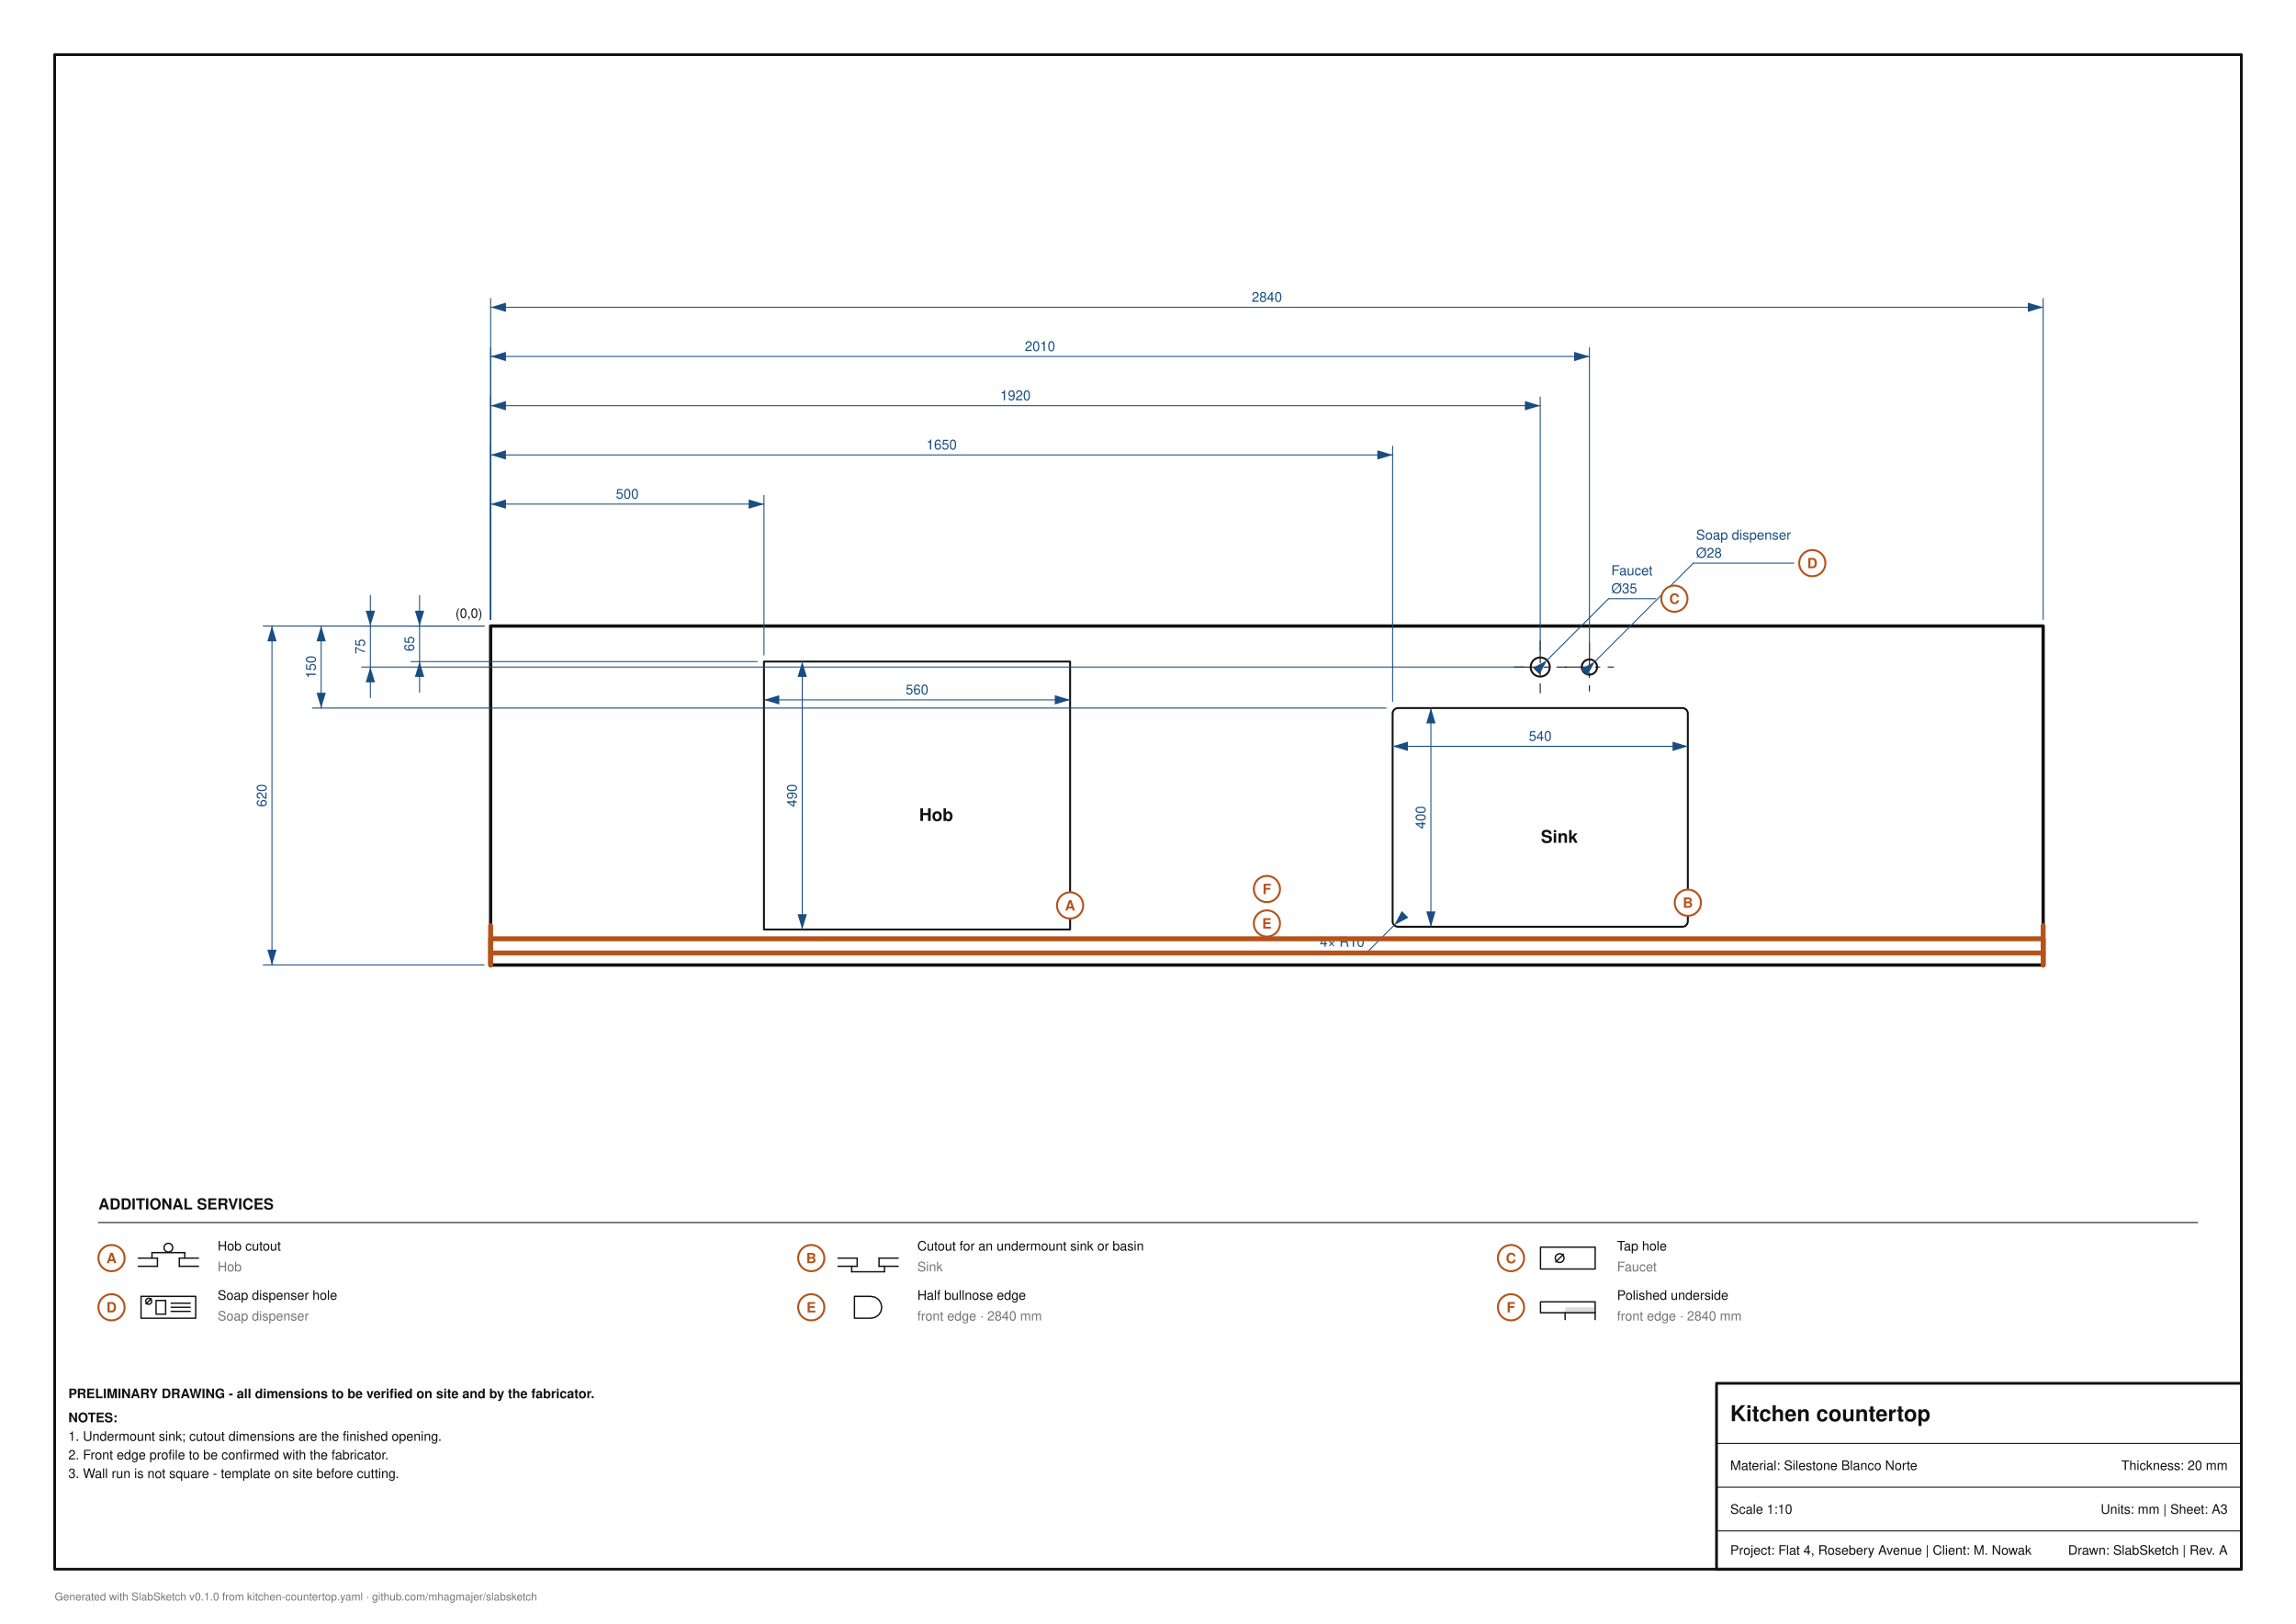
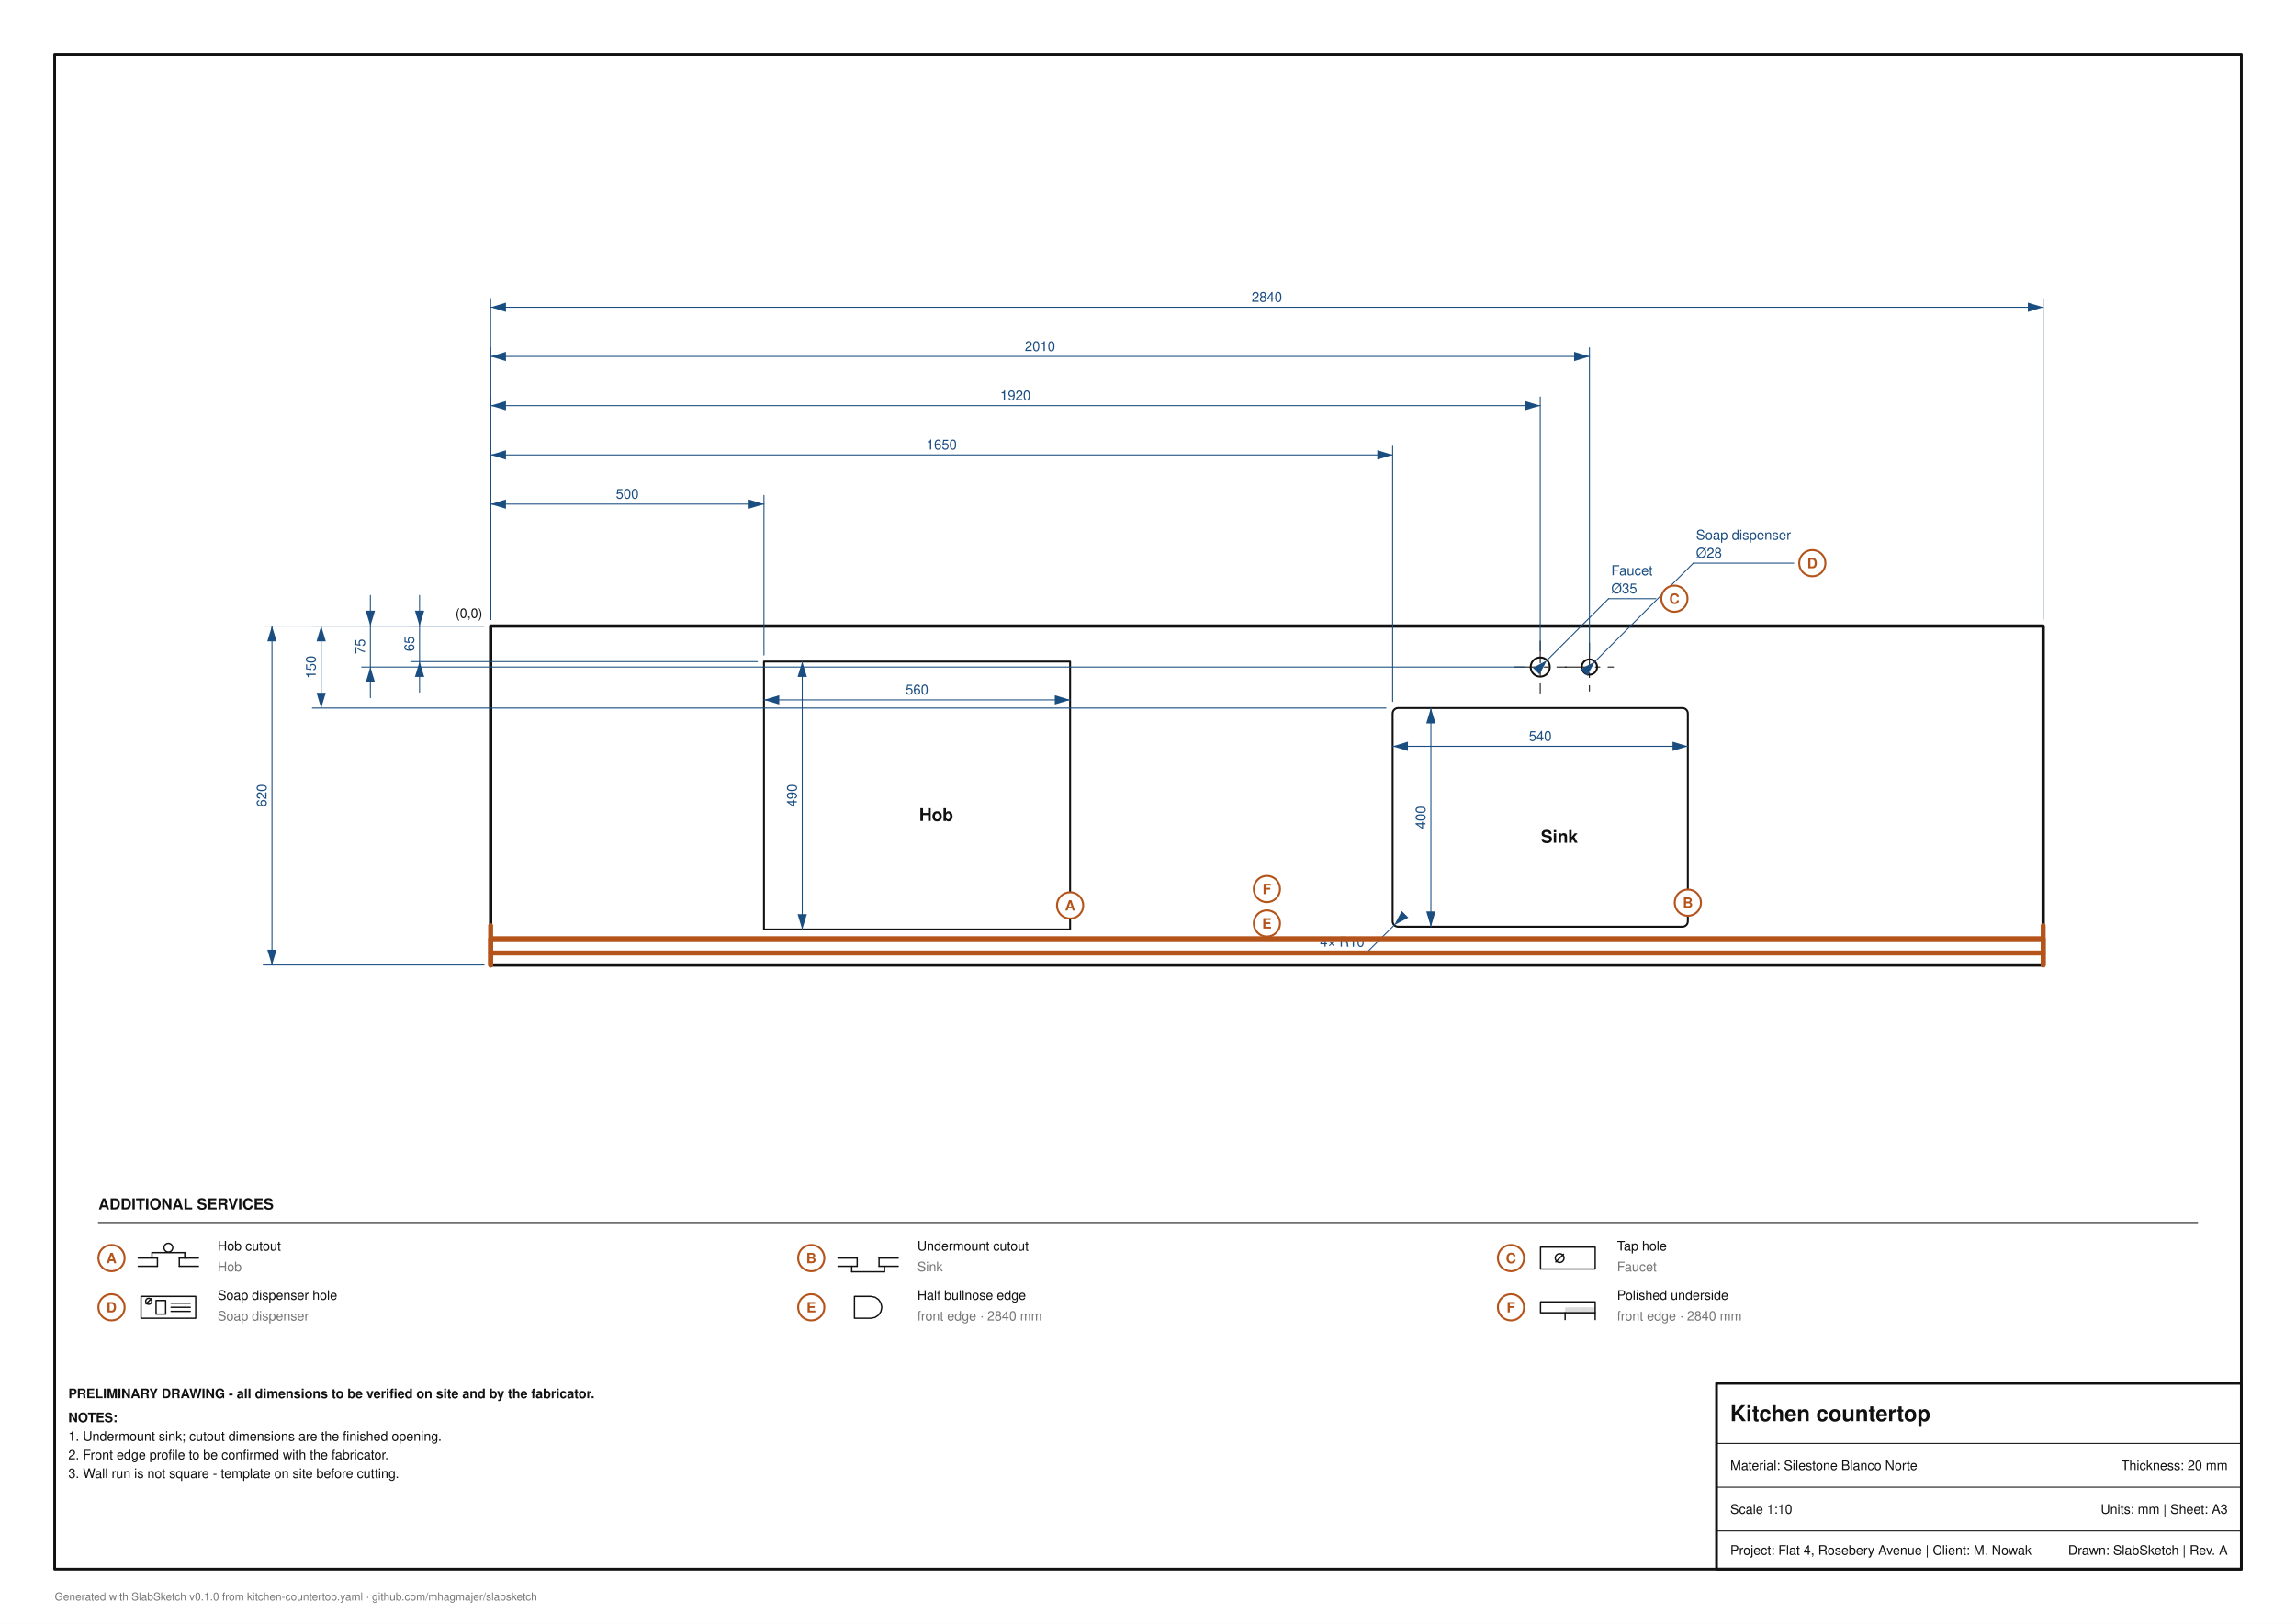
<svg xmlns="http://www.w3.org/2000/svg" version="1.1" width="420mm" height="297mm" viewBox="0 0 420 297">
  <rect x="0" y="0" width="420" height="297" fill="#ffffff" />
  <g fill="none" stroke="none" stroke-linecap="round" stroke-linejoin="round" font-family="Helvetica, Arial, sans-serif" shape-rendering="geometricPrecision">
    <g id="frame">
      <polygon points="10,10 410,10 410,287 10,287" stroke="#111111" stroke-width="0.5" fill="none" />
      <polygon points="314,253 410,253 410,287 314,287" stroke="#111111" stroke-width="0.5" fill="none" />
      <line x1="314" y1="264" x2="410" y2="264" stroke="#111111" stroke-width="0.18" />
      <line x1="314" y1="272" x2="410" y2="272" stroke="#111111" stroke-width="0.18" />
      <line x1="314" y1="280" x2="410" y2="280" stroke="#111111" stroke-width="0.18" />
      <line x1="18" y1="223.6" x2="402" y2="223.6" stroke="#111111" stroke-width="0.18" />
    </g>
    <g id="outline">
      <polygon points="89.75,114.5 373.75,114.5 373.75,176.5 89.75,176.5" stroke="#111111" stroke-width="0.6" fill="none" />
    </g>
    <g id="cutout">
      <polygon points="139.75,121 195.75,121 195.75,170 139.75,170" stroke="#111111" stroke-width="0.35" fill="none" />
      <polygon points="254.75,130.5 254.769,130.305 254.826,130.117 254.919,129.944 255.043,129.793 255.194,129.669 255.367,129.576 255.555,129.519 255.75,129.5 307.75,129.5 307.945,129.519 308.133,129.576 308.306,129.669 308.457,129.793 308.581,129.944 308.674,130.117 308.731,130.305 308.75,130.5 308.75,168.5 308.731,168.695 308.674,168.883 308.581,169.056 308.457,169.207 308.306,169.331 308.133,169.424 307.945,169.481 307.75,169.5 255.75,169.5 255.555,169.481 255.367,169.424 255.194,169.331 255.043,169.207 254.919,169.056 254.826,168.883 254.769,168.695 254.75,168.5" stroke="#111111" stroke-width="0.35" fill="none" />
    </g>
    <g id="hole">
      <circle cx="281.75" cy="122" r="1.75" stroke="#111111" stroke-width="0.35" fill="none" />
      <circle cx="290.75" cy="122" r="1.4" stroke="#111111" stroke-width="0.35" fill="none" />
    </g>
    <g id="centreline">
      <line x1="277" y1="122" x2="286.5" y2="122" stroke="#111111" stroke-width="0.18" stroke-dasharray="4 1.5 0.8 1.5" />
      <line x1="281.75" y1="117.25" x2="281.75" y2="126.75" stroke="#111111" stroke-width="0.18" stroke-dasharray="4 1.5 0.8 1.5" />
      <line x1="286.35" y1="122" x2="295.15" y2="122" stroke="#111111" stroke-width="0.18" stroke-dasharray="4 1.5 0.8 1.5" />
      <line x1="290.75" y1="117.6" x2="290.75" y2="126.4" stroke="#111111" stroke-width="0.18" stroke-dasharray="4 1.5 0.8 1.5" />
    </g>
    <g id="dimension">
      <line x1="255.043" y1="169.207" x2="250.093" y2="174.157" stroke="#1a4d80" stroke-width="0.18" />
      <line x1="250.093" y1="174.157" x2="240.963" y2="174.157" stroke="#1a4d80" stroke-width="0.18" />
      <polygon points="255.043,169.207 257.624,167.828 256.422,166.626" fill="#1a4d80" />
      <text x="249.593" y="173.157" dy="0" font-size="2.5" fill="#1a4d80" text-anchor="end">4× R10</text>
      <line x1="139.75" y1="128" x2="195.75" y2="128" stroke="#1a4d80" stroke-width="0.18" />
      <polygon points="139.75,128 142.55,128.85 142.55,127.15" fill="#1a4d80" />
      <polygon points="195.75,128 192.95,127.15 192.95,128.85" fill="#1a4d80" />
      <text x="167.75" y="127" dy="0" font-size="2.5" fill="#1a4d80" text-anchor="middle">560</text>
      <line x1="254.75" y1="136.5" x2="308.75" y2="136.5" stroke="#1a4d80" stroke-width="0.18" />
      <polygon points="254.75,136.5 257.55,137.35 257.55,135.65" fill="#1a4d80" />
      <polygon points="308.75,136.5 305.95,135.65 305.95,137.35" fill="#1a4d80" />
      <text x="281.75" y="135.5" dy="0" font-size="2.5" fill="#1a4d80" text-anchor="middle">540</text>
      <line x1="89.75" y1="113.3" x2="89.75" y2="90.6" stroke="#1a4d80" stroke-width="0.18" />
      <line x1="139.75" y1="119.8" x2="139.75" y2="90.6" stroke="#1a4d80" stroke-width="0.18" />
      <line x1="89.75" y1="92.2" x2="139.75" y2="92.2" stroke="#1a4d80" stroke-width="0.18" />
      <polygon points="89.75,92.2 92.55,93.05 92.55,91.35" fill="#1a4d80" />
      <polygon points="139.75,92.2 136.95,91.35 136.95,93.05" fill="#1a4d80" />
      <text x="114.75" y="91.2" dy="0" font-size="2.5" fill="#1a4d80" text-anchor="middle">500</text>
      <line x1="89.75" y1="113.3" x2="89.75" y2="81.6" stroke="#1a4d80" stroke-width="0.18" />
      <line x1="254.75" y1="128.3" x2="254.75" y2="81.6" stroke="#1a4d80" stroke-width="0.18" />
      <line x1="89.75" y1="83.2" x2="254.75" y2="83.2" stroke="#1a4d80" stroke-width="0.18" />
      <polygon points="89.75,83.2 92.55,84.05 92.55,82.35" fill="#1a4d80" />
      <polygon points="254.75,83.2 251.95,82.35 251.95,84.05" fill="#1a4d80" />
      <text x="172.25" y="82.2" dy="0" font-size="2.5" fill="#1a4d80" text-anchor="middle">1650</text>
      <line x1="89.75" y1="113.3" x2="89.75" y2="72.6" stroke="#1a4d80" stroke-width="0.18" />
      <line x1="281.75" y1="119.05" x2="281.75" y2="72.6" stroke="#1a4d80" stroke-width="0.18" />
      <line x1="89.75" y1="74.2" x2="281.75" y2="74.2" stroke="#1a4d80" stroke-width="0.18" />
      <polygon points="89.75,74.2 92.55,75.05 92.55,73.35" fill="#1a4d80" />
      <polygon points="281.75,74.2 278.95,73.35 278.95,75.05" fill="#1a4d80" />
      <text x="185.75" y="73.2" dy="0" font-size="2.5" fill="#1a4d80" text-anchor="middle">1920</text>
      <line x1="89.75" y1="113.3" x2="89.75" y2="63.6" stroke="#1a4d80" stroke-width="0.18" />
      <line x1="290.75" y1="119.4" x2="290.75" y2="63.6" stroke="#1a4d80" stroke-width="0.18" />
      <line x1="89.75" y1="65.2" x2="290.75" y2="65.2" stroke="#1a4d80" stroke-width="0.18" />
      <polygon points="89.75,65.2 92.55,66.05 92.55,64.35" fill="#1a4d80" />
      <polygon points="290.75,65.2 287.95,64.35 287.95,66.05" fill="#1a4d80" />
      <text x="190.25" y="64.2" dy="0" font-size="2.5" fill="#1a4d80" text-anchor="middle">2010</text>
      <line x1="89.75" y1="113.3" x2="89.75" y2="54.6" stroke="#1a4d80" stroke-width="0.18" />
      <line x1="373.75" y1="113.3" x2="373.75" y2="54.6" stroke="#1a4d80" stroke-width="0.18" />
      <line x1="89.75" y1="56.2" x2="373.75" y2="56.2" stroke="#1a4d80" stroke-width="0.18" />
      <polygon points="89.75,56.2 92.55,57.05 92.55,55.35" fill="#1a4d80" />
      <polygon points="373.75,56.2 370.95,55.35 370.95,57.05" fill="#1a4d80" />
      <text x="231.75" y="55.2" dy="0" font-size="2.5" fill="#1a4d80" text-anchor="middle">2840</text>
      <line x1="146.75" y1="121" x2="146.75" y2="170" stroke="#1a4d80" stroke-width="0.18" />
      <polygon points="146.75,121 145.9,123.8 147.6,123.8" fill="#1a4d80" />
      <polygon points="146.75,170 147.6,167.2 145.9,167.2" fill="#1a4d80" />
      <text x="145.75" y="145.5" dy="0" font-size="2.5" fill="#1a4d80" text-anchor="middle" transform="rotate(-90 145.75 145.5)">490</text>
      <line x1="261.75" y1="129.5" x2="261.75" y2="169.5" stroke="#1a4d80" stroke-width="0.18" />
      <polygon points="261.75,129.5 260.9,132.3 262.6,132.3" fill="#1a4d80" />
      <polygon points="261.75,169.5 262.6,166.7 260.9,166.7" fill="#1a4d80" />
      <text x="260.75" y="149.5" dy="0" font-size="2.5" fill="#1a4d80" text-anchor="middle" transform="rotate(-90 260.75 149.5)">400</text>
      <line x1="88.55" y1="114.5" x2="75.15" y2="114.5" stroke="#1a4d80" stroke-width="0.18" />
      <line x1="138.55" y1="121" x2="75.15" y2="121" stroke="#1a4d80" stroke-width="0.18" />
      <line x1="76.75" y1="108.9" x2="76.75" y2="126.6" stroke="#1a4d80" stroke-width="0.18" />
      <polygon points="76.75,114.5 77.6,111.7 75.9,111.7" fill="#1a4d80" />
      <polygon points="76.75,121 75.9,123.8 77.6,123.8" fill="#1a4d80" />
      <text x="75.75" y="117.75" dy="0" font-size="2.5" fill="#1a4d80" text-anchor="middle" transform="rotate(-90 75.75 117.75)">65</text>
      <line x1="88.55" y1="114.5" x2="57.15" y2="114.5" stroke="#1a4d80" stroke-width="0.18" />
      <line x1="253.55" y1="129.5" x2="57.15" y2="129.5" stroke="#1a4d80" stroke-width="0.18" />
      <line x1="58.75" y1="114.5" x2="58.75" y2="129.5" stroke="#1a4d80" stroke-width="0.18" />
      <polygon points="58.75,114.5 57.9,117.3 59.6,117.3" fill="#1a4d80" />
      <polygon points="58.75,129.5 59.6,126.7 57.9,126.7" fill="#1a4d80" />
      <text x="57.75" y="122" dy="0" font-size="2.5" fill="#1a4d80" text-anchor="middle" transform="rotate(-90 57.75 122)">150</text>
      <line x1="88.55" y1="114.5" x2="66.15" y2="114.5" stroke="#1a4d80" stroke-width="0.18" />
      <line x1="278.8" y1="122" x2="66.15" y2="122" stroke="#1a4d80" stroke-width="0.18" />
      <line x1="67.75" y1="108.9" x2="67.75" y2="127.6" stroke="#1a4d80" stroke-width="0.18" />
      <polygon points="67.75,114.5 68.6,111.7 66.9,111.7" fill="#1a4d80" />
      <polygon points="67.75,122 66.9,124.8 68.6,124.8" fill="#1a4d80" />
      <text x="66.75" y="118.25" dy="0" font-size="2.5" fill="#1a4d80" text-anchor="middle" transform="rotate(-90 66.75 118.25)">75</text>
      <line x1="88.55" y1="114.5" x2="48.15" y2="114.5" stroke="#1a4d80" stroke-width="0.18" />
      <line x1="88.55" y1="176.5" x2="48.15" y2="176.5" stroke="#1a4d80" stroke-width="0.18" />
      <line x1="49.75" y1="114.5" x2="49.75" y2="176.5" stroke="#1a4d80" stroke-width="0.18" />
      <polygon points="49.75,114.5 48.9,117.3 50.6,117.3" fill="#1a4d80" />
      <polygon points="49.75,176.5 50.6,173.7 48.9,173.7" fill="#1a4d80" />
      <text x="48.75" y="145.5" dy="0" font-size="2.5" fill="#1a4d80" text-anchor="middle" transform="rotate(-90 48.75 145.5)">620</text>
      <line x1="282.987" y1="120.763" x2="294.25" y2="109.5" stroke="#1a4d80" stroke-width="0.18" />
      <line x1="294.25" y1="109.5" x2="302.893" y2="109.5" stroke="#1a4d80" stroke-width="0.18" />
      <polygon points="282.987,120.763 280.406,122.141 281.609,123.344" fill="#1a4d80" />
      <text x="294.75" y="105.2" dy="0" font-size="2.5" fill="#1a4d80">Faucet</text>
      <text x="294.75" y="108.5" dy="0" font-size="2.5" fill="#1a4d80">Ø35</text>
      <line x1="291.74" y1="121.01" x2="309.75" y2="103" stroke="#1a4d80" stroke-width="0.18" />
      <line x1="309.75" y1="103" x2="328.12" y2="103" stroke="#1a4d80" stroke-width="0.18" />
      <polygon points="291.74,121.01 289.159,122.389 290.361,123.591" fill="#1a4d80" />
      <text x="310.25" y="98.7" dy="0" font-size="2.5" fill="#1a4d80">Soap dispenser</text>
      <text x="310.25" y="102" dy="0" font-size="2.5" fill="#1a4d80">Ø28</text>
    </g>
    <g id="service">
      <circle cx="195.75" cy="165.6" r="2.4" stroke="#b4531a" stroke-width="0.36" fill="#ffffff" />
      <text x="195.75" y="165.6" dy="0.931" font-size="2.6" fill="#b4531a" text-anchor="middle" font-weight="bold">A</text>
      <circle cx="308.75" cy="165.1" r="2.4" stroke="#b4531a" stroke-width="0.36" fill="#ffffff" />
      <text x="308.75" y="165.1" dy="0.931" font-size="2.6" fill="#b4531a" text-anchor="middle" font-weight="bold">B</text>
      <circle cx="306.293" cy="109.5" r="2.4" stroke="#b4531a" stroke-width="0.36" fill="#ffffff" />
      <text x="306.293" y="109.5" dy="0.931" font-size="2.6" fill="#b4531a" text-anchor="middle" font-weight="bold">C</text>
      <circle cx="331.52" cy="103" r="2.4" stroke="#b4531a" stroke-width="0.36" fill="#ffffff" />
      <text x="331.52" y="103" dy="0.931" font-size="2.6" fill="#b4531a" text-anchor="middle" font-weight="bold">D</text>
      <line x1="89.75" y1="174.3" x2="373.75" y2="174.3" stroke="#b4531a" stroke-width="0.9" />
      <line x1="89.75" y1="176.5" x2="89.75" y2="171.9" stroke="#b4531a" stroke-width="0.9" />
      <line x1="373.75" y1="176.5" x2="373.75" y2="171.9" stroke="#b4531a" stroke-width="0.9" />
      <circle cx="231.75" cy="168.9" r="2.4" stroke="#b4531a" stroke-width="0.36" fill="#ffffff" />
      <text x="231.75" y="168.9" dy="0.931" font-size="2.6" fill="#b4531a" text-anchor="middle" font-weight="bold">E</text>
      <line x1="89.75" y1="171.7" x2="373.75" y2="171.7" stroke="#b4531a" stroke-width="0.9" />
      <line x1="89.75" y1="176.5" x2="89.75" y2="169.3" stroke="#b4531a" stroke-width="0.9" />
      <line x1="373.75" y1="176.5" x2="373.75" y2="169.3" stroke="#b4531a" stroke-width="0.9" />
      <circle cx="231.75" cy="162.6" r="2.4" stroke="#b4531a" stroke-width="0.36" fill="#ffffff" />
      <text x="231.75" y="162.6" dy="0.931" font-size="2.6" fill="#b4531a" text-anchor="middle" font-weight="bold">F</text>
      <circle cx="20.4" cy="230.1" r="2.4" stroke="#b4531a" stroke-width="0.36" fill="#ffffff" />
      <text x="20.4" y="230.1" dy="0.931" font-size="2.6" fill="#b4531a" text-anchor="middle" font-weight="bold">A</text>
      <polyline points="25.3,230.1 28.8,230.1" stroke="#111111" stroke-width="0.25" fill="none" />
      <polyline points="25.3,231.6 28.8,231.6" stroke="#111111" stroke-width="0.25" fill="none" />
      <polyline points="28.8,230.1 28.8,231.6" stroke="#111111" stroke-width="0.25" fill="none" />
      <polyline points="32.8,230.1 36.3,230.1" stroke="#111111" stroke-width="0.25" fill="none" />
      <polyline points="32.8,231.6 36.3,231.6" stroke="#111111" stroke-width="0.25" fill="none" />
      <polyline points="32.8,230.1 32.8,231.6" stroke="#111111" stroke-width="0.25" fill="none" />
      <polyline points="27.8,229.1 33.8,229.1" stroke="#111111" stroke-width="0.25" fill="none" />
      <polyline points="27.8,229.1 27.8,230.1" stroke="#111111" stroke-width="0.25" fill="none" />
      <polyline points="33.8,229.1 33.8,230.1" stroke="#111111" stroke-width="0.25" fill="none" />
      <circle cx="30.8" cy="228.2" r="0.8" stroke="#111111" stroke-width="0.25" fill="none" />
      <circle cx="148.4" cy="230.1" r="2.4" stroke="#b4531a" stroke-width="0.36" fill="#ffffff" />
      <text x="148.4" y="230.1" dy="0.931" font-size="2.6" fill="#b4531a" text-anchor="middle" font-weight="bold">B</text>
      <polyline points="153.3,230.1 156.8,230.1" stroke="#111111" stroke-width="0.25" fill="none" />
      <polyline points="153.3,231.6 156.8,231.6" stroke="#111111" stroke-width="0.25" fill="none" />
      <polyline points="156.8,230.1 156.8,231.6" stroke="#111111" stroke-width="0.25" fill="none" />
      <polyline points="160.8,230.1 164.3,230.1" stroke="#111111" stroke-width="0.25" fill="none" />
      <polyline points="160.8,231.6 164.3,231.6" stroke="#111111" stroke-width="0.25" fill="none" />
      <polyline points="160.8,230.1 160.8,231.6" stroke="#111111" stroke-width="0.25" fill="none" />
      <polyline points="155.8,232.6 161.8,232.6" stroke="#111111" stroke-width="0.25" fill="none" />
      <polyline points="155.8,231.6 155.8,232.6" stroke="#111111" stroke-width="0.25" fill="none" />
      <polyline points="161.8,231.6 161.8,232.6" stroke="#111111" stroke-width="0.25" fill="none" />
      <circle cx="276.4" cy="230.1" r="2.4" stroke="#b4531a" stroke-width="0.36" fill="#ffffff" />
      <text x="276.4" y="230.1" dy="0.931" font-size="2.6" fill="#b4531a" text-anchor="middle" font-weight="bold">C</text>
      <polygon points="281.8,228.1 291.8,228.1 291.8,232.1 281.8,232.1" stroke="#111111" stroke-width="0.25" fill="none" />
      <circle cx="285.3" cy="230.1" r="0.8" stroke="#111111" stroke-width="0.25" fill="none" />
      <polyline points="284.6,230.8 286,229.4" stroke="#111111" stroke-width="0.25" fill="none" />
      <circle cx="20.4" cy="239.1" r="2.4" stroke="#b4531a" stroke-width="0.36" fill="#ffffff" />
      <text x="20.4" y="239.1" dy="0.931" font-size="2.6" fill="#b4531a" text-anchor="middle" font-weight="bold">D</text>
      <polygon points="25.8,237.1 35.8,237.1 35.8,241.1 25.8,241.1" stroke="#111111" stroke-width="0.25" fill="none" />
      <circle cx="27.2" cy="238" r="0.55" stroke="#111111" stroke-width="0.25" fill="none" />
      <polyline points="26.719,238.481 27.681,237.519" stroke="#111111" stroke-width="0.25" fill="none" />
      <polygon points="28.55,237.85 30.3,237.85 30.3,240.35 28.55,240.35" stroke="#111111" stroke-width="0.25" fill="none" />
      <polyline points="31.3,238.35 34.8,238.35" stroke="#111111" stroke-width="0.25" fill="none" />
      <polyline points="31.3,239.1 34.8,239.1" stroke="#111111" stroke-width="0.25" fill="none" />
      <polyline points="31.3,239.85 34.8,239.85" stroke="#111111" stroke-width="0.25" fill="none" />
      <circle cx="148.4" cy="239.1" r="2.4" stroke="#b4531a" stroke-width="0.36" fill="#ffffff" />
      <text x="148.4" y="239.1" dy="0.931" font-size="2.6" fill="#b4531a" text-anchor="middle" font-weight="bold">E</text>
      <polygon points="156.3,237.1 159.3,237.1 159.3,237.1 160.065,237.252 160.714,237.686 161.148,238.335 161.3,239.1 161.148,239.865 160.714,240.514 160.065,240.948 159.3,241.1 156.3,241.1" stroke="#111111" stroke-width="0.25" fill="none" />
      <circle cx="276.4" cy="239.1" r="2.4" stroke="#b4531a" stroke-width="0.36" fill="#ffffff" />
      <text x="276.4" y="239.1" dy="0.931" font-size="2.6" fill="#b4531a" text-anchor="middle" font-weight="bold">F</text>
      <polygon points="286.3,239.1 291.8,239.1 291.8,240.1 286.3,240.1" fill="#dcdcdc" />
      <polygon points="289.8,238.9 290.094,239.6 289.8,240.3 289.506,239.6" fill="#dcdcdc" />
      <polygon points="281.8,238.1 291.8,238.1 291.8,240.1 281.8,240.1" stroke="#111111" stroke-width="0.25" fill="none" />
      <polyline points="286.3,240.1 286.3,241.35" stroke="#111111" stroke-width="0.25" fill="none" />
      <polyline points="291.8,240.1 291.8,241.35" stroke="#111111" stroke-width="0.25" fill="none" />
    </g>
    <g id="annotation">
      <text x="171.25" y="149" dy="1.146" font-size="3.2" fill="#111111" text-anchor="middle" font-weight="bold">Hob</text>
      <text x="285.25" y="153" dy="1.146" font-size="3.2" fill="#111111" text-anchor="middle" font-weight="bold">Sink</text>
      <text x="88.25" y="113" dy="0" font-size="2.4" fill="#111111" text-anchor="end">(0,0)</text>
    </g>
    <g id="title">
      <text x="316.5" y="258.5" dy="1.432" font-size="4" fill="#111111" font-weight="bold">Kitchen countertop</text>
      <text x="407.5" y="268" dy="0.859" font-size="2.4" fill="#111111" text-anchor="end">Thickness: 20 mm</text>
      <text x="316.5" y="268" dy="0.859" font-size="2.4" fill="#111111">Material: Silestone Blanco Norte</text>
      <text x="407.5" y="276" dy="0.859" font-size="2.4" fill="#111111" text-anchor="end">Units: mm | Sheet: A3</text>
      <text x="316.5" y="276" dy="0.859" font-size="2.4" fill="#111111">Scale 1:10</text>
      <text x="407.5" y="283.5" dy="0.859" font-size="2.4" fill="#111111" text-anchor="end">Drawn: SlabSketch | Rev. A</text>
      <text x="316.5" y="283.5" dy="0.859" font-size="2.4" fill="#111111">Project: Flat 4, Rosebery Avenue | Client: M. Nowak</text>
      <text x="12.5" y="254" dy="1.718" font-size="2.4" fill="#111111" font-weight="bold">PRELIMINARY DRAWING - all dimensions to be verified on site and by the fabricator.</text>
      <text x="12.5" y="258.4" dy="1.718" font-size="2.4" fill="#111111" font-weight="bold">NOTES:</text>
      <text x="12.5" y="261.8" dy="1.718" font-size="2.4" fill="#111111">1. Undermount sink; cutout dimensions are the finished opening.</text>
      <text x="12.5" y="265.2" dy="1.718" font-size="2.4" fill="#111111">2. Front edge profile to be confirmed with the fabricator.</text>
      <text x="12.5" y="268.6" dy="1.718" font-size="2.4" fill="#111111">3. Wall run is not square - template on site before cutting.</text>
      <text x="18" y="219.2" dy="2.005" font-size="2.8" fill="#111111" font-weight="bold">ADDITIONAL SERVICES</text>
      <text x="39.8" y="227" dy="1.718" font-size="2.4" fill="#111111">Hob cutout</text>
      <text x="39.8" y="230.8" dy="1.718" font-size="2.4" fill="#767676">Hob</text>
-       <text x="167.8" y="227" dy="1.718" font-size="2.4" fill="#111111">Cutout for an undermount sink or basin</text>
+       <text x="167.8" y="227" dy="1.718" font-size="2.4" fill="#111111">Undermount cutout</text>
      <text x="167.8" y="230.8" dy="1.718" font-size="2.4" fill="#767676">Sink</text>
      <text x="295.8" y="227" dy="1.718" font-size="2.4" fill="#111111">Tap hole</text>
      <text x="295.8" y="230.8" dy="1.718" font-size="2.4" fill="#767676">Faucet</text>
      <text x="39.8" y="236" dy="1.718" font-size="2.4" fill="#111111">Soap dispenser hole</text>
      <text x="39.8" y="239.8" dy="1.718" font-size="2.4" fill="#767676">Soap dispenser</text>
      <text x="167.8" y="236" dy="1.718" font-size="2.4" fill="#111111">Half bullnose edge</text>
      <text x="167.8" y="239.8" dy="1.718" font-size="2.4" fill="#767676">front edge · 2840 mm</text>
      <text x="295.8" y="236" dy="1.718" font-size="2.4" fill="#111111">Polished underside</text>
      <text x="295.8" y="239.8" dy="1.718" font-size="2.4" fill="#767676">front edge · 2840 mm</text>
      <text x="10" y="292" dy="0.716" font-size="2" fill="#767676">Generated with SlabSketch v0.1.0 from kitchen-countertop.yaml · github.com/mhagmajer/slabsketch</text>
    </g>
  </g>
</svg>
